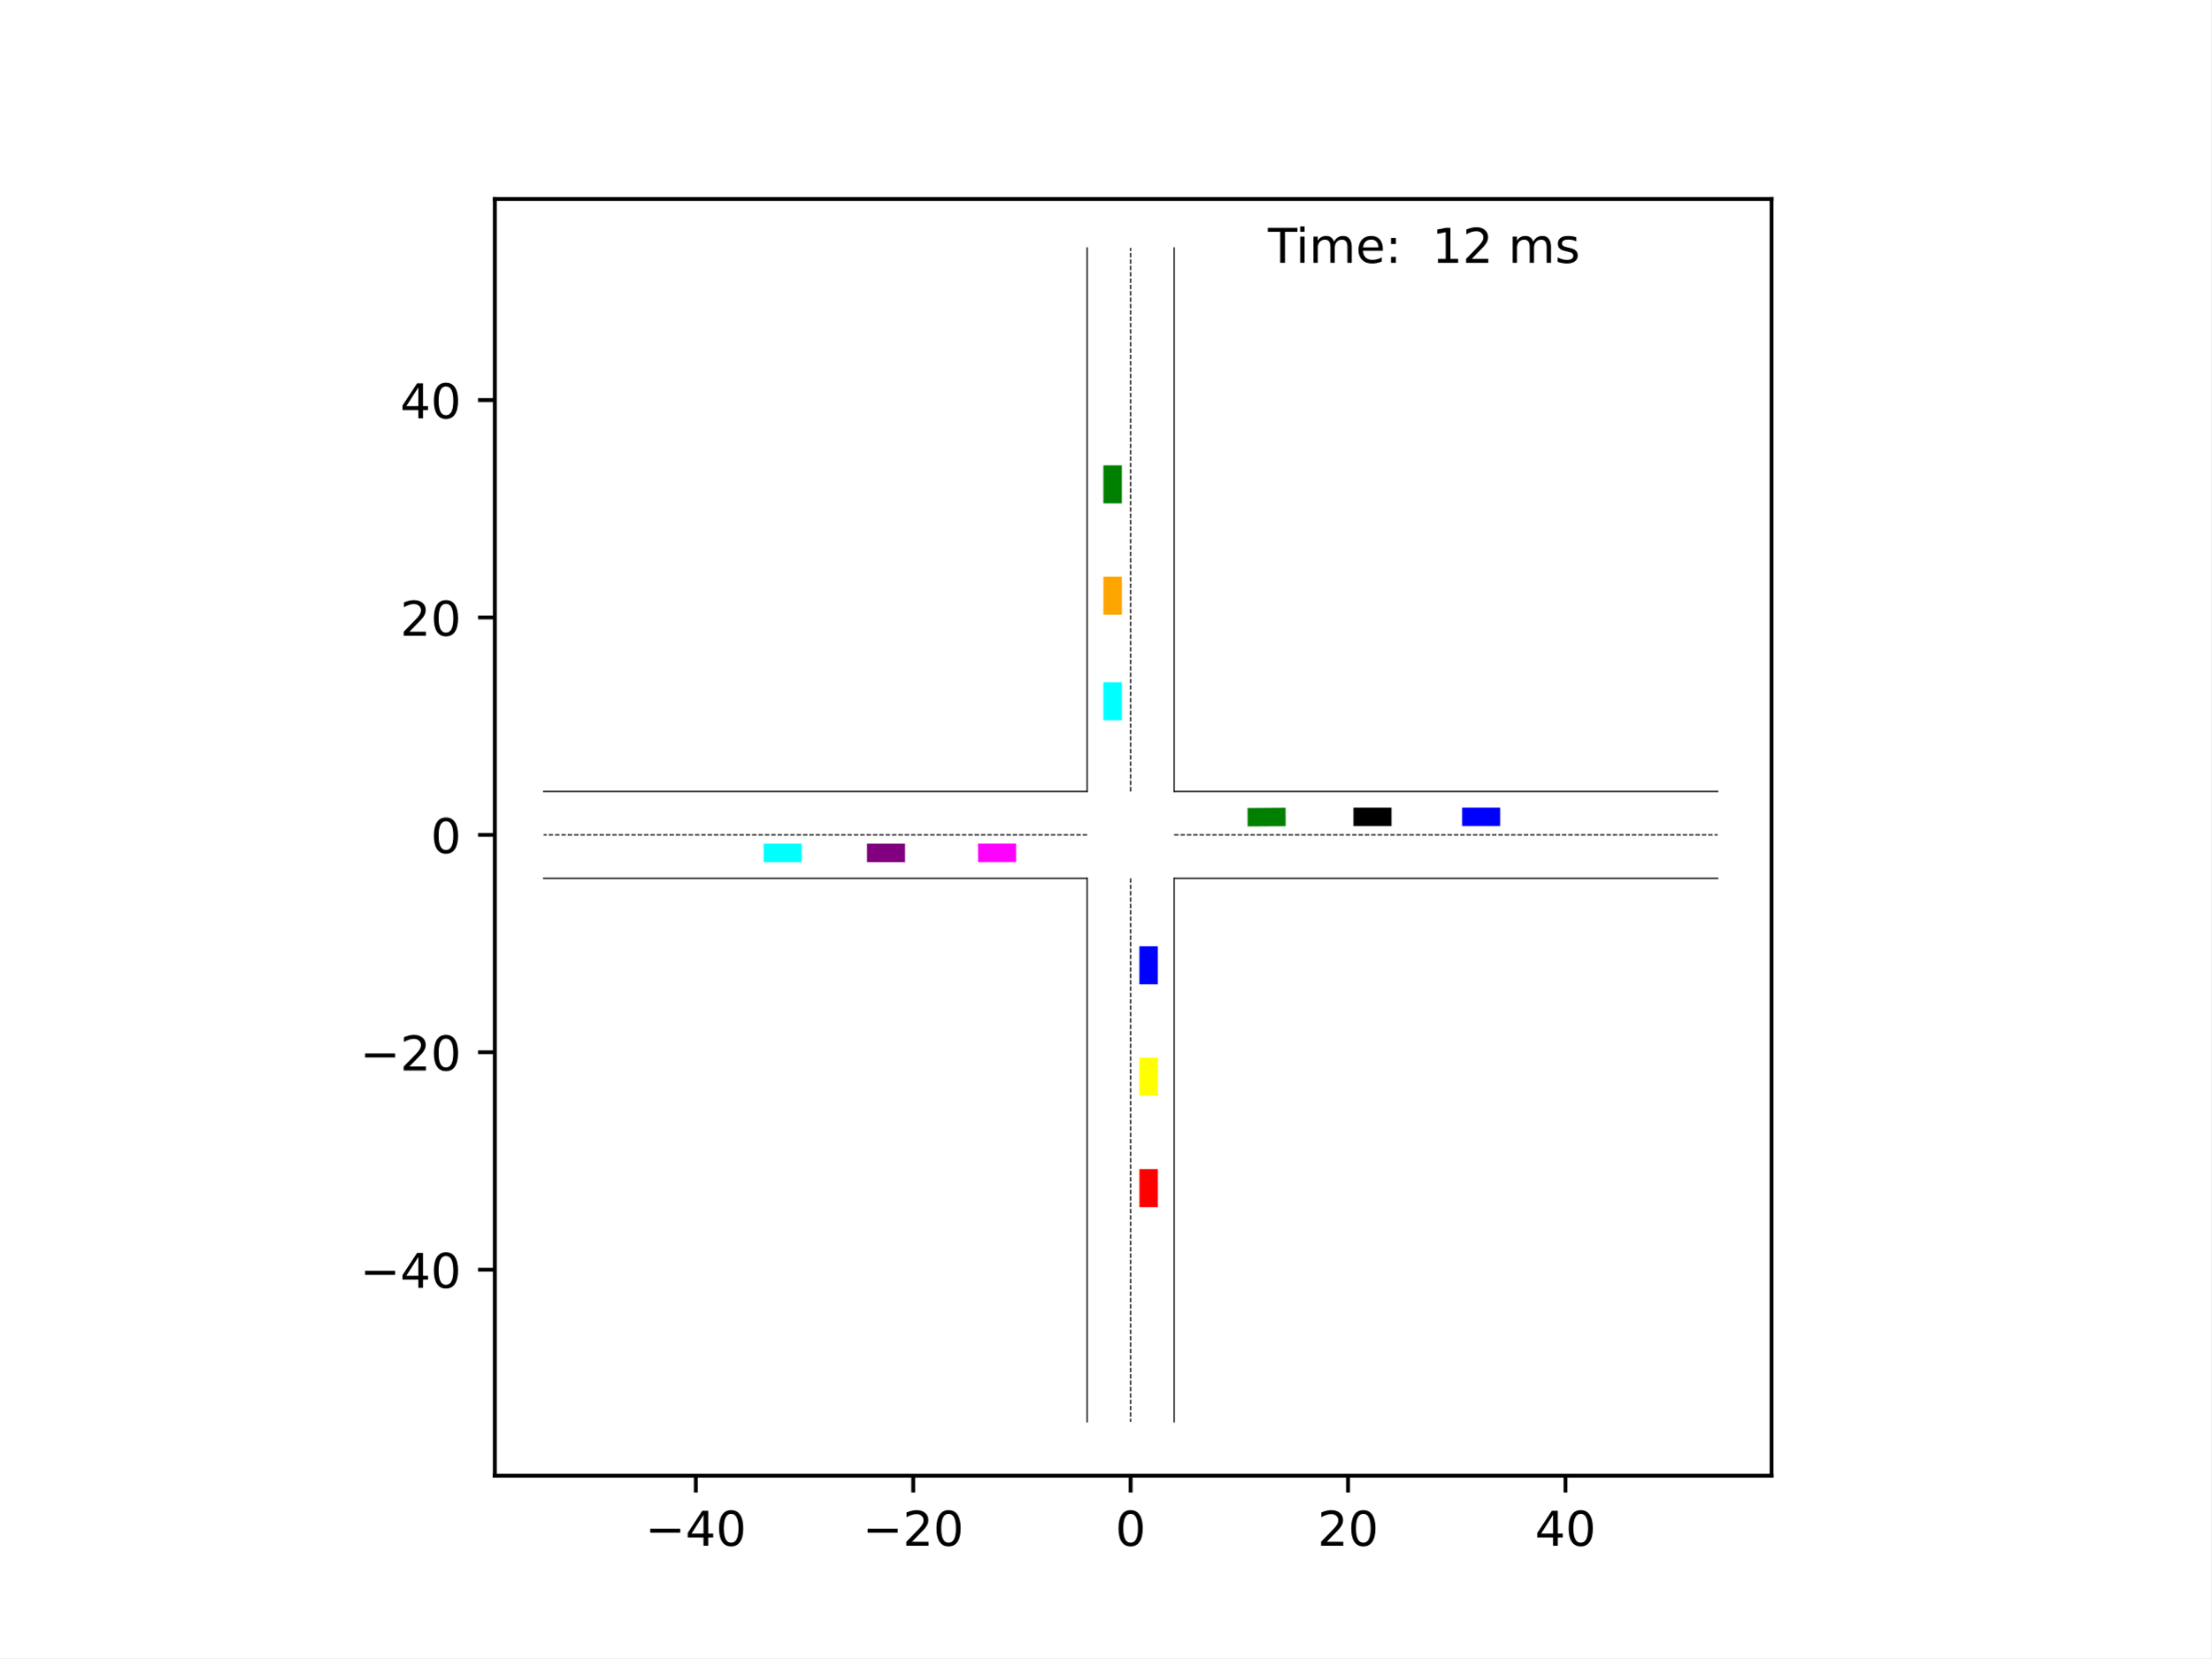
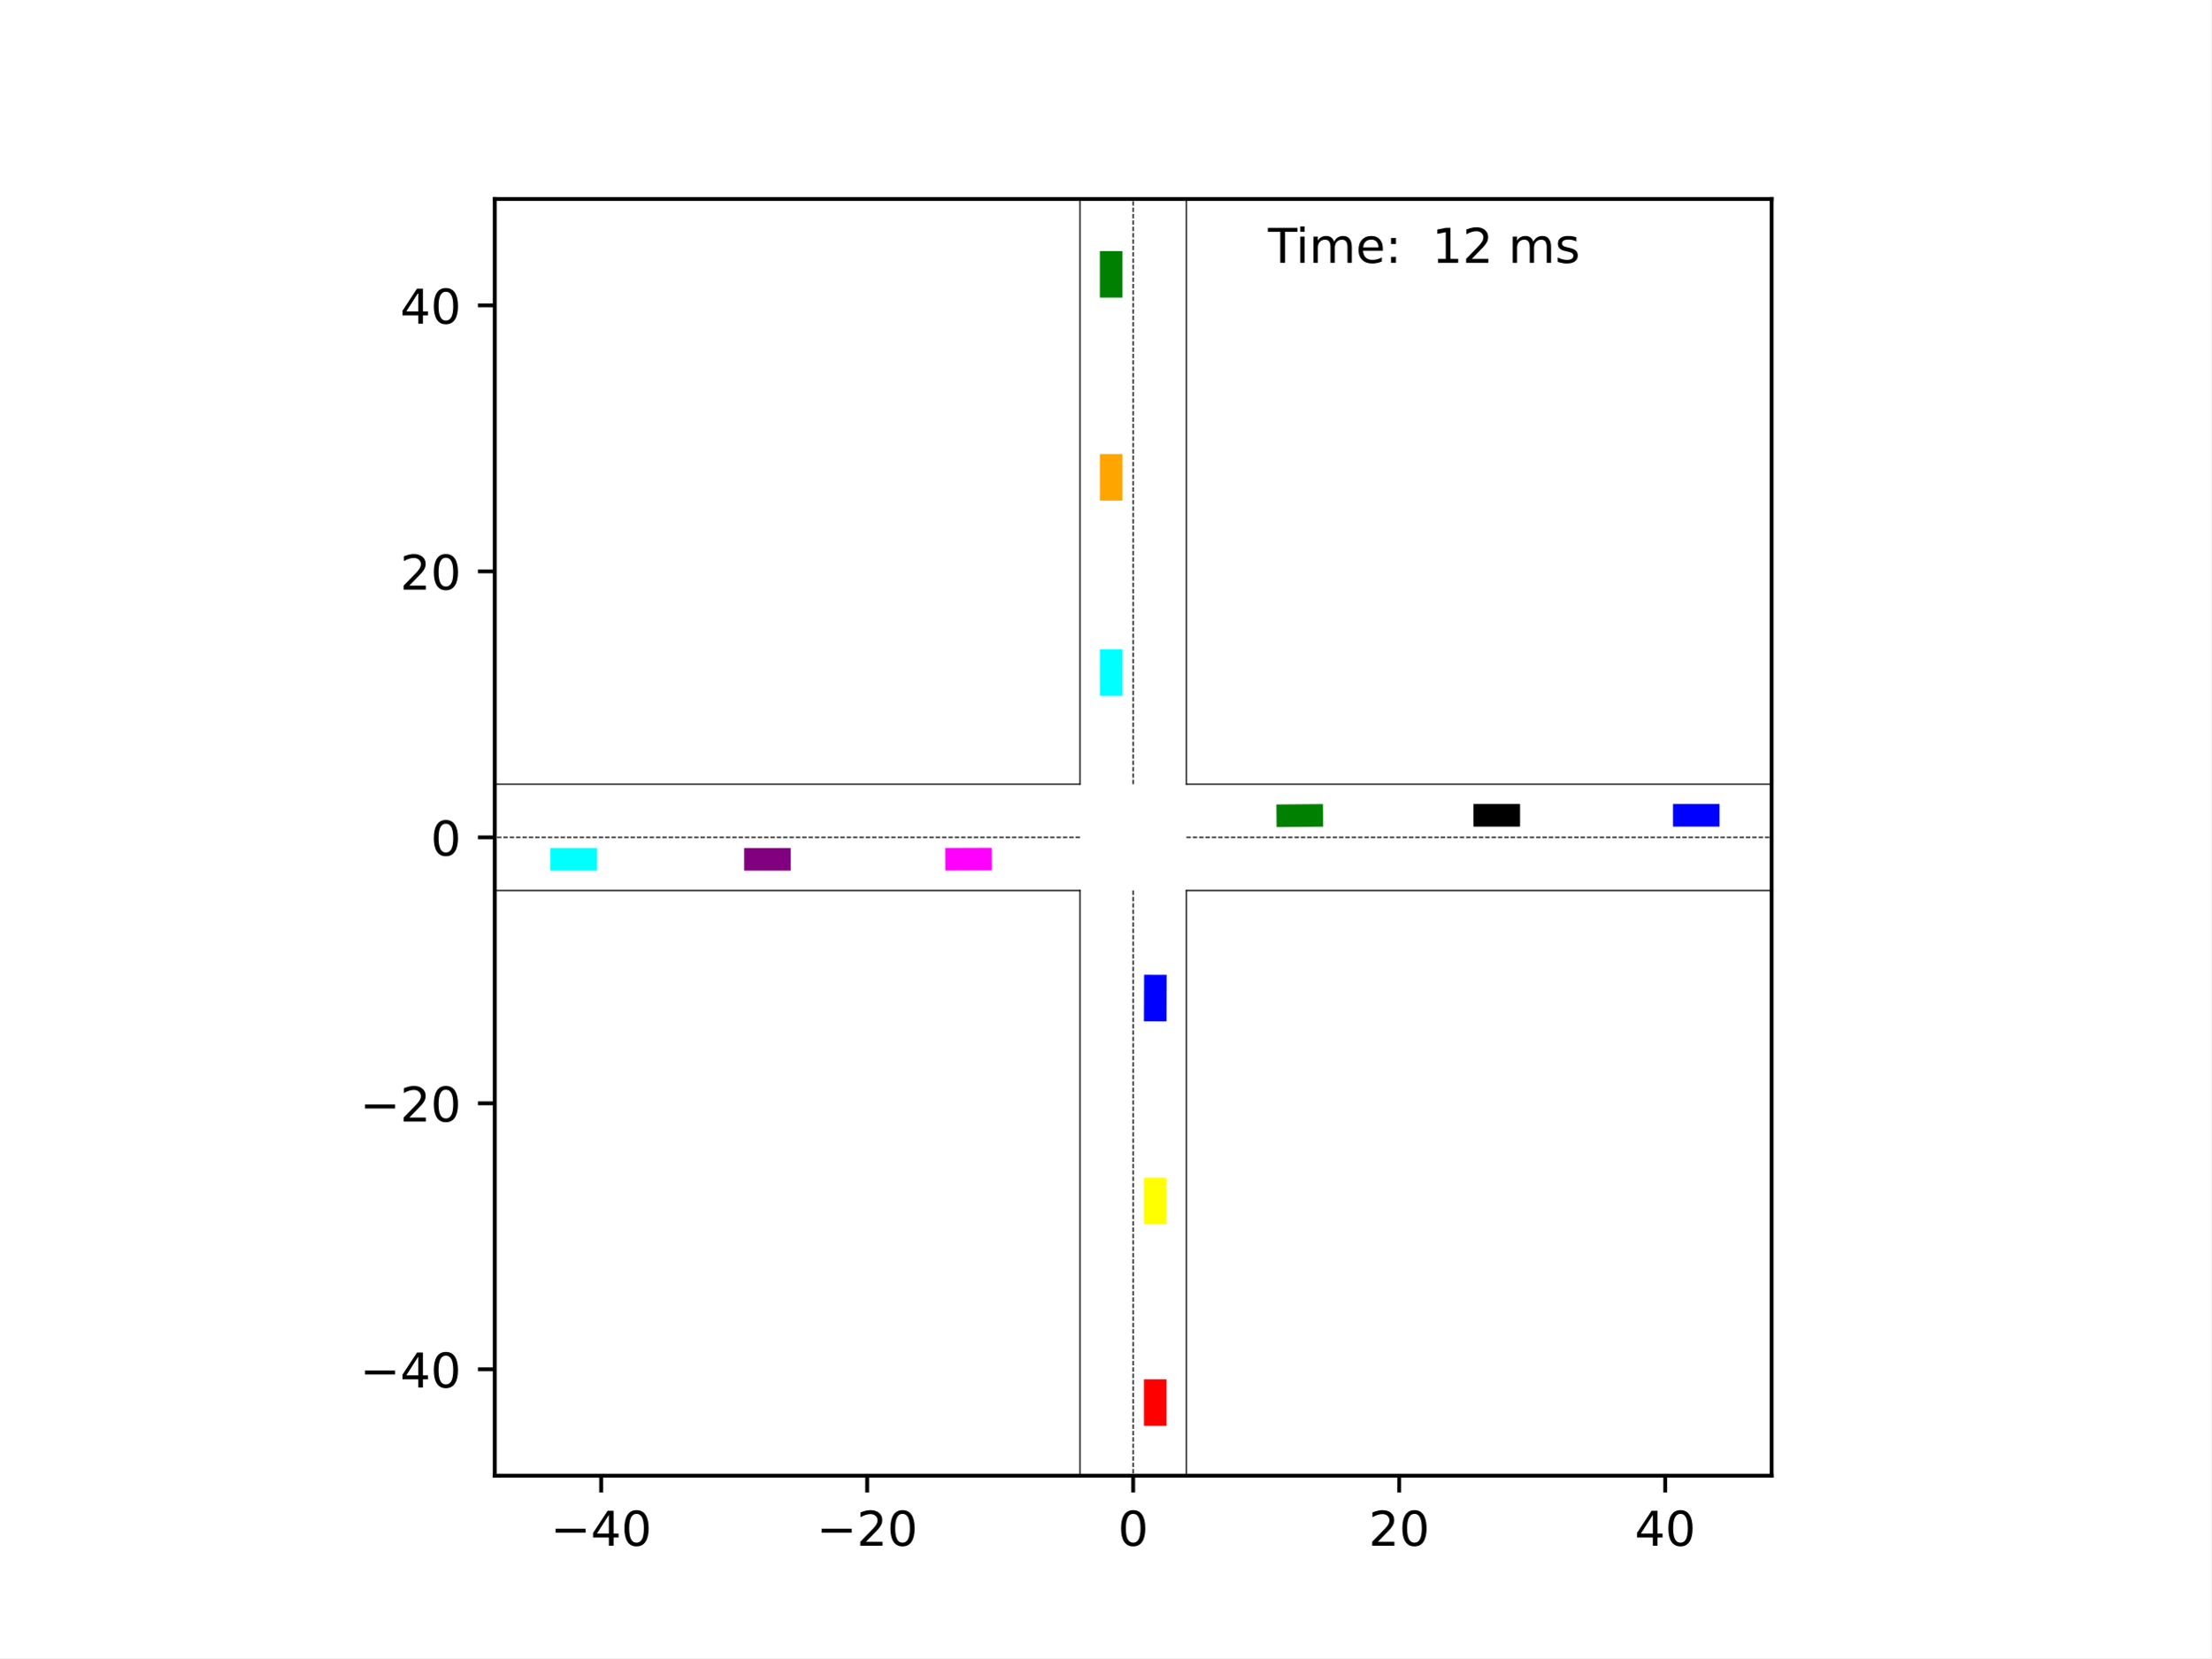
<svg xmlns="http://www.w3.org/2000/svg" xmlns:xlink="http://www.w3.org/1999/xlink" width="460.8pt" height="345.6pt" viewBox="0 0 460.8 345.6" version="1.1">
  <defs>
    <style type="text/css">*{stroke-linejoin: round; stroke-linecap: butt}</style>
  </defs>
  <g id="figure_1">
    <g id="patch_1">
      <path d="M 0 345.6  L 460.8 345.6  L 460.8 0  L 0 0  z " style="fill: #ffffff" />
    </g>
    <g id="axes_1">
      <g id="patch_2">
-         <path d="M 103.12 307.584  L 369.2 307.584  L 369.2 41.472  L 103.12 41.472  z " style="fill: #ffffff" />
+         <path d="M 103.104 307.584  L 369.216 307.584  L 369.216 41.472  L 103.104 41.472  z " style="fill: #ffffff" />
      </g>
      <g id="patch_3">
-         <path d="M 241.299 205.152  L 241.302 197.222  L 237.451 197.22  L 237.447 205.15  z " clip-path="url(#p1d88bd371c)" style="fill: #0000ff" />
+         <path d="M 243.107 212.89  L 243.145 203.188  L 238.432 203.17  L 238.394 212.872  z " clip-path="url(#pfd4b394bae)" style="fill: #0000ff" />
      </g>
      <g id="patch_4">
-         <path d="M 267.92 168.349  L 259.99 168.398  L 260.014 172.249  L 267.944 172.201  z " clip-path="url(#p1d88bd371c)" style="fill: #008000" />
+         <path d="M 275.706 167.591  L 266.005 167.672  L 266.044 172.384  L 275.745 172.304  z " clip-path="url(#pfd4b394bae)" style="fill: #008000" />
      </g>
      <g id="patch_5">
-         <path d="M 229.948 142.201  L 229.948 150.131  L 233.799 150.131  L 233.8 142.201  z " clip-path="url(#p1d88bd371c)" style="fill: #00ffff" />
+         <path d="M 229.212 135.332  L 229.222 145.034  L 233.934 145.029  L 233.925 135.327  z " clip-path="url(#pfd4b394bae)" style="fill: #00ffff" />
      </g>
      <g id="patch_6">
-         <path d="M 203.823 179.684  L 211.752 179.667  L 211.744 175.816  L 203.815 175.832  z " clip-path="url(#p1d88bd371c)" style="fill: #ff00ff" />
+         <path d="M 197.001 181.459  L 206.703 181.421  L 206.684 176.709  L 196.982 176.747  z " clip-path="url(#pfd4b394bae)" style="fill: #ff00ff" />
      </g>
      <g id="patch_7">
-         <path d="M 241.308 228.377  L 241.308 220.447  L 237.456 220.447  L 237.456 228.377  z " clip-path="url(#p1d88bd371c)" style="fill: #ffff00" />
+         <path d="M 243.109 255.148  L 243.109 245.446  L 238.397 245.446  L 238.397 255.148  z " clip-path="url(#pfd4b394bae)" style="fill: #ffff00" />
      </g>
      <g id="patch_8">
-         <path d="M 289.993 168.332  L 282.064 168.332  L 282.064 172.184  L 289.993 172.184  z " clip-path="url(#p1d88bd371c)" />
+         <path d="M 316.78 167.579  L 307.078 167.579  L 307.078 172.291  L 316.78 172.291  z " clip-path="url(#pfd4b394bae)" />
      </g>
      <g id="patch_9">
-         <path d="M 229.948 120.186  L 229.948 128.116  L 233.8 128.116  L 233.8 120.186  z " clip-path="url(#p1d88bd371c)" style="fill: #ffa500" />
+         <path d="M 229.211 94.639  L 229.211 104.341  L 233.923 104.341  L 233.923 94.639  z " clip-path="url(#pfd4b394bae)" style="fill: #ffa500" />
      </g>
      <g id="patch_10">
-         <path d="M 180.686 179.691  L 188.616 179.691  L 188.616 175.84  L 180.686 175.84  z " clip-path="url(#p1d88bd371c)" style="fill: #800080" />
+         <path d="M 155.079 181.477  L 164.781 181.477  L 164.781 176.765  L 155.079 176.765  z " clip-path="url(#pfd4b394bae)" style="fill: #800080" />
      </g>
      <g id="patch_11">
-         <path d="M 241.308 251.61  L 241.308 243.68  L 237.456 243.68  L 237.456 251.61  z " clip-path="url(#p1d88bd371c)" style="fill: #ff0000" />
+         <path d="M 243.109 297.189  L 243.109 287.487  L 238.397 287.487  L 238.397 297.189  z " clip-path="url(#pfd4b394bae)" style="fill: #ff0000" />
      </g>
      <g id="patch_12">
-         <path d="M 312.65 168.332  L 304.72 168.332  L 304.72 172.184  L 312.65 172.184  z " clip-path="url(#p1d88bd371c)" style="fill: #0000ff" />
+         <path d="M 358.36 167.579  L 348.658 167.579  L 348.658 172.291  L 358.36 172.291  z " clip-path="url(#pfd4b394bae)" style="fill: #0000ff" />
      </g>
      <g id="patch_13">
-         <path d="M 229.948 96.99  L 229.948 104.92  L 233.8 104.92  L 233.8 96.99  z " clip-path="url(#p1d88bd371c)" style="fill: #008000" />
+         <path d="M 229.211 52.328  L 229.211 62.03  L 233.923 62.03  L 233.923 52.328  z " clip-path="url(#pfd4b394bae)" style="fill: #008000" />
      </g>
      <g id="patch_14">
-         <path d="M 159.146 179.691  L 167.076 179.691  L 167.076 175.84  L 159.146 175.84  z " clip-path="url(#p1d88bd371c)" style="fill: #00ffff" />
+         <path d="M 114.691 181.477  L 124.393 181.477  L 124.393 176.765  L 114.691 176.765  z " clip-path="url(#pfd4b394bae)" style="fill: #00ffff" />
      </g>
      <g id="matplotlib.axis_1">
        <g id="xtick_1">
          <g id="line2d_1">
            <defs>
-               <path id="mb70a5cf8a2" d="M 0 0  L 0 3.5  " style="stroke: #000000; stroke-width: 0.8" />
+               <path id="mc96eb05656" d="M 0 0  L 0 3.5  " style="stroke: #000000; stroke-width: 0.8" />
            </defs>
            <g>
-               <use xlink:href="#mb70a5cf8a2" x="145.003" y="307.584" style="stroke: #000000; stroke-width: 0.8" />
+               <use xlink:href="#mc96eb05656" x="125.28" y="307.584" style="stroke: #000000; stroke-width: 0.8" />
            </g>
          </g>
          <g id="text_1">
-             <g transform="translate(134.4503 322.1824) scale(0.1 -0.1)">
+             <g transform="translate(114.7277 322.1824) scale(0.1 -0.1)">
              <defs>
                <path id="DejaVuSans-2212" d="M 678 2272  L 4684 2272  L 4684 1741  L 678 1741  L 678 2272  z " transform="scale(0.015625)" />
                <path id="DejaVuSans-34" d="M 2419 4116  L 825 1625  L 2419 1625  L 2419 4116  z M 2253 4666  L 3047 4666  L 3047 1625  L 3713 1625  L 3713 1100  L 3047 1100  L 3047 0  L 2419 0  L 2419 1100  L 313 1100  L 313 1709  L 2253 4666  z " transform="scale(0.015625)" />
                <path id="DejaVuSans-30" d="M 2034 4250  Q 1547 4250 1301 3770  Q 1056 3291 1056 2328  Q 1056 1369 1301 889  Q 1547 409 2034 409  Q 2525 409 2770 889  Q 3016 1369 3016 2328  Q 3016 3291 2770 3770  Q 2525 4250 2034 4250  z M 2034 4750  Q 2819 4750 3233 4129  Q 3647 3509 3647 2328  Q 3647 1150 3233 529  Q 2819 -91 2034 -91  Q 1250 -91 836 529  Q 422 1150 422 2328  Q 422 3509 836 4129  Q 1250 4750 2034 4750  z " transform="scale(0.015625)" />
              </defs>
              <use xlink:href="#DejaVuSans-2212" />
              <use xlink:href="#DejaVuSans-34" x="83.789" />
              <use xlink:href="#DejaVuSans-30" x="147.412" />
            </g>
          </g>
        </g>
        <g id="xtick_2">
          <g id="line2d_2">
            <g>
-               <use xlink:href="#mb70a5cf8a2" x="190.315" y="307.584" style="stroke: #000000; stroke-width: 0.8" />
+               <use xlink:href="#mc96eb05656" x="180.72" y="307.584" style="stroke: #000000; stroke-width: 0.8" />
            </g>
          </g>
          <g id="text_2">
-             <g transform="translate(179.763 322.1824) scale(0.1 -0.1)">
+             <g transform="translate(170.1677 322.1824) scale(0.1 -0.1)">
              <defs>
                <path id="DejaVuSans-32" d="M 1228 531  L 3431 531  L 3431 0  L 469 0  L 469 531  Q 828 903 1448 1529  Q 2069 2156 2228 2338  Q 2531 2678 2651 2914  Q 2772 3150 2772 3378  Q 2772 3750 2511 3984  Q 2250 4219 1831 4219  Q 1534 4219 1204 4116  Q 875 4013 500 3803  L 500 4441  Q 881 4594 1212 4672  Q 1544 4750 1819 4750  Q 2544 4750 2975 4387  Q 3406 4025 3406 3419  Q 3406 3131 3298 2873  Q 3191 2616 2906 2266  Q 2828 2175 2409 1742  Q 1991 1309 1228 531  z " transform="scale(0.015625)" />
              </defs>
              <use xlink:href="#DejaVuSans-2212" />
              <use xlink:href="#DejaVuSans-32" x="83.789" />
              <use xlink:href="#DejaVuSans-30" x="147.412" />
            </g>
          </g>
        </g>
        <g id="xtick_3">
          <g id="line2d_3">
            <g>
-               <use xlink:href="#mb70a5cf8a2" x="235.628" y="307.584" style="stroke: #000000; stroke-width: 0.8" />
+               <use xlink:href="#mc96eb05656" x="236.16" y="307.584" style="stroke: #000000; stroke-width: 0.8" />
            </g>
          </g>
          <g id="text_3">
-             <g transform="translate(232.4467 322.1824) scale(0.1 -0.1)">
+             <g transform="translate(232.9787 322.1824) scale(0.1 -0.1)">
              <use xlink:href="#DejaVuSans-30" />
            </g>
          </g>
        </g>
        <g id="xtick_4">
          <g id="line2d_4">
            <g>
-               <use xlink:href="#mb70a5cf8a2" x="280.941" y="307.584" style="stroke: #000000; stroke-width: 0.8" />
+               <use xlink:href="#mc96eb05656" x="291.6" y="307.584" style="stroke: #000000; stroke-width: 0.8" />
            </g>
          </g>
          <g id="text_4">
-             <g transform="translate(274.5782 322.1824) scale(0.1 -0.1)">
+             <g transform="translate(285.2375 322.1824) scale(0.1 -0.1)">
              <use xlink:href="#DejaVuSans-32" />
              <use xlink:href="#DejaVuSans-30" x="63.623" />
            </g>
          </g>
        </g>
        <g id="xtick_5">
          <g id="line2d_5">
            <g>
-               <use xlink:href="#mb70a5cf8a2" x="326.253" y="307.584" style="stroke: #000000; stroke-width: 0.8" />
+               <use xlink:href="#mc96eb05656" x="347.04" y="307.584" style="stroke: #000000; stroke-width: 0.8" />
            </g>
          </g>
          <g id="text_5">
-             <g transform="translate(319.8908 322.1824) scale(0.1 -0.1)">
+             <g transform="translate(340.6775 322.1824) scale(0.1 -0.1)">
              <use xlink:href="#DejaVuSans-34" />
              <use xlink:href="#DejaVuSans-30" x="63.623" />
            </g>
          </g>
        </g>
      </g>
      <g id="matplotlib.axis_2">
        <g id="ytick_1">
          <g id="line2d_6">
            <defs>
-               <path id="m69c9e633e3" d="M 0 0  L -3.5 0  " style="stroke: #000000; stroke-width: 0.8" />
+               <path id="m4bfa9e12db" d="M 0 0  L -3.5 0  " style="stroke: #000000; stroke-width: 0.8" />
            </defs>
            <g>
-               <use xlink:href="#m69c9e633e3" x="103.12" y="264.637" style="stroke: #000000; stroke-width: 0.8" />
+               <use xlink:href="#m4bfa9e12db" x="103.104" y="285.408" style="stroke: #000000; stroke-width: 0.8" />
            </g>
          </g>
          <g id="text_6">
-             <g transform="translate(75.01489 268.4361) scale(0.1 -0.1)">
+             <g transform="translate(74.99931 289.2072) scale(0.1 -0.1)">
              <use xlink:href="#DejaVuSans-2212" />
              <use xlink:href="#DejaVuSans-34" x="83.789" />
              <use xlink:href="#DejaVuSans-30" x="147.412" />
            </g>
          </g>
        </g>
        <g id="ytick_2">
          <g id="line2d_7">
            <g>
-               <use xlink:href="#m69c9e633e3" x="103.12" y="219.324" style="stroke: #000000; stroke-width: 0.8" />
+               <use xlink:href="#m4bfa9e12db" x="103.104" y="229.968" style="stroke: #000000; stroke-width: 0.8" />
            </g>
          </g>
          <g id="text_7">
-             <g transform="translate(75.01489 223.1235) scale(0.1 -0.1)">
+             <g transform="translate(74.99931 233.7672) scale(0.1 -0.1)">
              <use xlink:href="#DejaVuSans-2212" />
              <use xlink:href="#DejaVuSans-32" x="83.789" />
              <use xlink:href="#DejaVuSans-30" x="147.412" />
            </g>
          </g>
        </g>
        <g id="ytick_3">
          <g id="line2d_8">
            <g>
-               <use xlink:href="#m69c9e633e3" x="103.12" y="174.012" style="stroke: #000000; stroke-width: 0.8" />
+               <use xlink:href="#m4bfa9e12db" x="103.104" y="174.528" style="stroke: #000000; stroke-width: 0.8" />
            </g>
          </g>
          <g id="text_8">
-             <g transform="translate(89.75708 177.8108) scale(0.1 -0.1)">
+             <g transform="translate(89.7415 178.3272) scale(0.1 -0.1)">
              <use xlink:href="#DejaVuSans-30" />
            </g>
          </g>
        </g>
        <g id="ytick_4">
          <g id="line2d_9">
            <g>
-               <use xlink:href="#m69c9e633e3" x="103.12" y="128.699" style="stroke: #000000; stroke-width: 0.8" />
+               <use xlink:href="#m4bfa9e12db" x="103.104" y="119.088" style="stroke: #000000; stroke-width: 0.8" />
            </g>
          </g>
          <g id="text_9">
-             <g transform="translate(83.39458 132.4981) scale(0.1 -0.1)">
+             <g transform="translate(83.379 122.8872) scale(0.1 -0.1)">
              <use xlink:href="#DejaVuSans-32" />
              <use xlink:href="#DejaVuSans-30" x="63.623" />
            </g>
          </g>
        </g>
        <g id="ytick_5">
          <g id="line2d_10">
            <g>
-               <use xlink:href="#m69c9e633e3" x="103.12" y="83.386" style="stroke: #000000; stroke-width: 0.8" />
+               <use xlink:href="#m4bfa9e12db" x="103.104" y="63.648" style="stroke: #000000; stroke-width: 0.8" />
            </g>
          </g>
          <g id="text_10">
-             <g transform="translate(83.39458 87.18544) scale(0.1 -0.1)">
+             <g transform="translate(83.379 67.44722) scale(0.1 -0.1)">
              <use xlink:href="#DejaVuSans-34" />
              <use xlink:href="#DejaVuSans-30" x="63.623" />
            </g>
          </g>
        </g>
      </g>
      <g id="line2d_11">
-         <path d="M 244.691 296.356  L 244.691 183.074  " clip-path="url(#p1d88bd371c)" style="fill: none; stroke: #000000; stroke-width: 0.25; stroke-linecap: square" />
+         <path d="M 247.248 346.6  L 247.248 185.616  " clip-path="url(#pfd4b394bae)" style="fill: none; stroke: #000000; stroke-width: 0.25; stroke-linecap: square" />
      </g>
      <g id="line2d_12">
-         <path d="M 244.691 183.074  L 357.972 183.074  " clip-path="url(#p1d88bd371c)" style="fill: none; stroke: #000000; stroke-width: 0.25; stroke-linecap: square" />
+         <path d="M 247.248 185.616  L 413.568 185.616  " clip-path="url(#pfd4b394bae)" style="fill: none; stroke: #000000; stroke-width: 0.25; stroke-linecap: square" />
      </g>
      <g id="line2d_13">
-         <path d="M 357.972 164.949  L 244.691 164.949  " clip-path="url(#p1d88bd371c)" style="fill: none; stroke: #000000; stroke-width: 0.25; stroke-linecap: square" />
+         <path d="M 413.568 163.44  L 247.248 163.44  " clip-path="url(#pfd4b394bae)" style="fill: none; stroke: #000000; stroke-width: 0.25; stroke-linecap: square" />
      </g>
      <g id="line2d_14">
-         <path d="M 244.691 164.949  L 244.691 51.667  " clip-path="url(#p1d88bd371c)" style="fill: none; stroke: #000000; stroke-width: 0.25; stroke-linecap: square" />
+         <path d="M 247.248 163.44  L 247.248 -1  " clip-path="url(#pfd4b394bae)" style="fill: none; stroke: #000000; stroke-width: 0.25; stroke-linecap: square" />
      </g>
      <g id="line2d_15">
-         <path d="M 226.565 51.667  L 226.565 164.949  " clip-path="url(#p1d88bd371c)" style="fill: none; stroke: #000000; stroke-width: 0.25; stroke-linecap: square" />
+         <path d="M 225.072 -1  L 225.072 163.44  " clip-path="url(#pfd4b394bae)" style="fill: none; stroke: #000000; stroke-width: 0.25; stroke-linecap: square" />
      </g>
      <g id="line2d_16">
-         <path d="M 226.565 164.949  L 113.284 164.949  " clip-path="url(#p1d88bd371c)" style="fill: none; stroke: #000000; stroke-width: 0.25; stroke-linecap: square" />
+         <path d="M 225.072 163.44  L 58.752 163.44  " clip-path="url(#pfd4b394bae)" style="fill: none; stroke: #000000; stroke-width: 0.25; stroke-linecap: square" />
      </g>
      <g id="line2d_17">
-         <path d="M 113.284 183.074  L 226.565 183.074  " clip-path="url(#p1d88bd371c)" style="fill: none; stroke: #000000; stroke-width: 0.25; stroke-linecap: square" />
+         <path d="M 58.752 185.616  L 225.072 185.616  " clip-path="url(#pfd4b394bae)" style="fill: none; stroke: #000000; stroke-width: 0.25; stroke-linecap: square" />
      </g>
      <g id="line2d_18">
-         <path d="M 226.565 183.074  L 226.565 296.356  " clip-path="url(#p1d88bd371c)" style="fill: none; stroke: #000000; stroke-width: 0.25; stroke-linecap: square" />
+         <path d="M 225.072 185.616  L 225.072 346.6  " clip-path="url(#pfd4b394bae)" style="fill: none; stroke: #000000; stroke-width: 0.25; stroke-linecap: square" />
      </g>
      <g id="line2d_19">
-         <path d="M 244.691 174.012  L 357.972 174.012  " clip-path="url(#p1d88bd371c)" style="fill: none; stroke-dasharray: 0.925,0.4; stroke-dashoffset: 0; stroke: #000000; stroke-width: 0.25" />
+         <path d="M 247.248 174.528  L 413.568 174.528  " clip-path="url(#pfd4b394bae)" style="fill: none; stroke-dasharray: 0.925,0.4; stroke-dashoffset: 0; stroke: #000000; stroke-width: 0.25" />
      </g>
      <g id="line2d_20">
-         <path d="M 235.628 164.949  L 235.628 51.667  " clip-path="url(#p1d88bd371c)" style="fill: none; stroke-dasharray: 0.925,0.4; stroke-dashoffset: 0; stroke: #000000; stroke-width: 0.25" />
+         <path d="M 236.16 163.44  L 236.16 -1  " clip-path="url(#pfd4b394bae)" style="fill: none; stroke-dasharray: 0.925,0.4; stroke-dashoffset: 0; stroke: #000000; stroke-width: 0.25" />
      </g>
      <g id="line2d_21">
-         <path d="M 226.565 174.012  L 113.284 174.012  " clip-path="url(#p1d88bd371c)" style="fill: none; stroke-dasharray: 0.925,0.4; stroke-dashoffset: 0; stroke: #000000; stroke-width: 0.25" />
+         <path d="M 225.072 174.528  L 58.752 174.528  " clip-path="url(#pfd4b394bae)" style="fill: none; stroke-dasharray: 0.925,0.4; stroke-dashoffset: 0; stroke: #000000; stroke-width: 0.25" />
      </g>
      <g id="line2d_22">
-         <path d="M 235.628 183.074  L 235.628 296.356  " clip-path="url(#p1d88bd371c)" style="fill: none; stroke-dasharray: 0.925,0.4; stroke-dashoffset: 0; stroke: #000000; stroke-width: 0.25" />
+         <path d="M 236.16 185.616  L 236.16 346.6  " clip-path="url(#pfd4b394bae)" style="fill: none; stroke-dasharray: 0.925,0.4; stroke-dashoffset: 0; stroke: #000000; stroke-width: 0.25" />
      </g>
      <g id="patch_15">
-         <path d="M 103.12 307.584  L 103.12 41.472  " style="fill: none; stroke: #000000; stroke-width: 0.8; stroke-linejoin: miter; stroke-linecap: square" />
+         <path d="M 103.104 307.584  L 103.104 41.472  " style="fill: none; stroke: #000000; stroke-width: 0.8; stroke-linejoin: miter; stroke-linecap: square" />
      </g>
      <g id="patch_16">
-         <path d="M 369.2 307.584  L 369.2 41.472  " style="fill: none; stroke: #000000; stroke-width: 0.8; stroke-linejoin: miter; stroke-linecap: square" />
+         <path d="M 369.216 307.584  L 369.216 41.472  " style="fill: none; stroke: #000000; stroke-width: 0.8; stroke-linejoin: miter; stroke-linecap: square" />
      </g>
      <g id="patch_17">
-         <path d="M 103.12 307.584  L 369.2 307.584  " style="fill: none; stroke: #000000; stroke-width: 0.8; stroke-linejoin: miter; stroke-linecap: square" />
+         <path d="M 103.104 307.584  L 369.216 307.584  " style="fill: none; stroke: #000000; stroke-width: 0.8; stroke-linejoin: miter; stroke-linecap: square" />
      </g>
      <g id="patch_18">
-         <path d="M 103.12 41.472  L 369.2 41.472  " style="fill: none; stroke: #000000; stroke-width: 0.8; stroke-linejoin: miter; stroke-linecap: square" />
+         <path d="M 103.104 41.472  L 369.216 41.472  " style="fill: none; stroke: #000000; stroke-width: 0.8; stroke-linejoin: miter; stroke-linecap: square" />
      </g>
      <g id="text_11">
-         <g transform="translate(264.243 54.7776) scale(0.1 -0.1)">
+         <g transform="translate(264.2539 54.7776) scale(0.1 -0.1)">
          <defs>
            <path id="DejaVuSans-54" d="M -19 4666  L 3928 4666  L 3928 4134  L 2272 4134  L 2272 0  L 1638 0  L 1638 4134  L -19 4134  L -19 4666  z " transform="scale(0.015625)" />
            <path id="DejaVuSans-69" d="M 603 3500  L 1178 3500  L 1178 0  L 603 0  L 603 3500  z M 603 4863  L 1178 4863  L 1178 4134  L 603 4134  L 603 4863  z " transform="scale(0.015625)" />
            <path id="DejaVuSans-6d" d="M 3328 2828  Q 3544 3216 3844 3400  Q 4144 3584 4550 3584  Q 5097 3584 5394 3201  Q 5691 2819 5691 2113  L 5691 0  L 5113 0  L 5113 2094  Q 5113 2597 4934 2840  Q 4756 3084 4391 3084  Q 3944 3084 3684 2787  Q 3425 2491 3425 1978  L 3425 0  L 2847 0  L 2847 2094  Q 2847 2600 2669 2842  Q 2491 3084 2119 3084  Q 1678 3084 1418 2786  Q 1159 2488 1159 1978  L 1159 0  L 581 0  L 581 3500  L 1159 3500  L 1159 2956  Q 1356 3278 1631 3431  Q 1906 3584 2284 3584  Q 2666 3584 2933 3390  Q 3200 3197 3328 2828  z " transform="scale(0.015625)" />
            <path id="DejaVuSans-65" d="M 3597 1894  L 3597 1613  L 953 1613  Q 991 1019 1311 708  Q 1631 397 2203 397  Q 2534 397 2845 478  Q 3156 559 3463 722  L 3463 178  Q 3153 47 2828 -22  Q 2503 -91 2169 -91  Q 1331 -91 842 396  Q 353 884 353 1716  Q 353 2575 817 3079  Q 1281 3584 2069 3584  Q 2775 3584 3186 3129  Q 3597 2675 3597 1894  z M 3022 2063  Q 3016 2534 2758 2815  Q 2500 3097 2075 3097  Q 1594 3097 1305 2825  Q 1016 2553 972 2059  L 3022 2063  z " transform="scale(0.015625)" />
            <path id="DejaVuSans-3a" d="M 750 794  L 1409 794  L 1409 0  L 750 0  L 750 794  z M 750 3309  L 1409 3309  L 1409 2516  L 750 2516  L 750 3309  z " transform="scale(0.015625)" />
            <path id="DejaVuSans-20" transform="scale(0.015625)" />
            <path id="DejaVuSans-31" d="M 794 531  L 1825 531  L 1825 4091  L 703 3866  L 703 4441  L 1819 4666  L 2450 4666  L 2450 531  L 3481 531  L 3481 0  L 794 0  L 794 531  z " transform="scale(0.015625)" />
            <path id="DejaVuSans-73" d="M 2834 3397  L 2834 2853  Q 2591 2978 2328 3040  Q 2066 3103 1784 3103  Q 1356 3103 1142 2972  Q 928 2841 928 2578  Q 928 2378 1081 2264  Q 1234 2150 1697 2047  L 1894 2003  Q 2506 1872 2764 1633  Q 3022 1394 3022 966  Q 3022 478 2636 193  Q 2250 -91 1575 -91  Q 1294 -91 989 -36  Q 684 19 347 128  L 347 722  Q 666 556 975 473  Q 1284 391 1588 391  Q 1994 391 2212 530  Q 2431 669 2431 922  Q 2431 1156 2273 1281  Q 2116 1406 1581 1522  L 1381 1569  Q 847 1681 609 1914  Q 372 2147 372 2553  Q 372 3047 722 3315  Q 1072 3584 1716 3584  Q 2034 3584 2315 3537  Q 2597 3491 2834 3397  z " transform="scale(0.015625)" />
          </defs>
          <use xlink:href="#DejaVuSans-54" />
          <use xlink:href="#DejaVuSans-69" x="57.959" />
          <use xlink:href="#DejaVuSans-6d" x="85.742" />
          <use xlink:href="#DejaVuSans-65" x="183.154" />
          <use xlink:href="#DejaVuSans-3a" x="244.678" />
          <use xlink:href="#DejaVuSans-20" x="278.369" />
          <use xlink:href="#DejaVuSans-20" x="310.156" />
          <use xlink:href="#DejaVuSans-31" x="341.943" />
          <use xlink:href="#DejaVuSans-32" x="405.566" />
          <use xlink:href="#DejaVuSans-20" x="469.189" />
          <use xlink:href="#DejaVuSans-6d" x="500.977" />
          <use xlink:href="#DejaVuSans-73" x="598.389" />
        </g>
      </g>
    </g>
  </g>
  <defs>
-     <clipPath id="p1d88bd371c">
-       <rect x="103.12" y="41.472" width="266.081" height="266.112" />
+     <clipPath id="pfd4b394bae">
+       <rect x="103.104" y="41.472" width="266.112" height="266.112" />
    </clipPath>
  </defs>
</svg>
